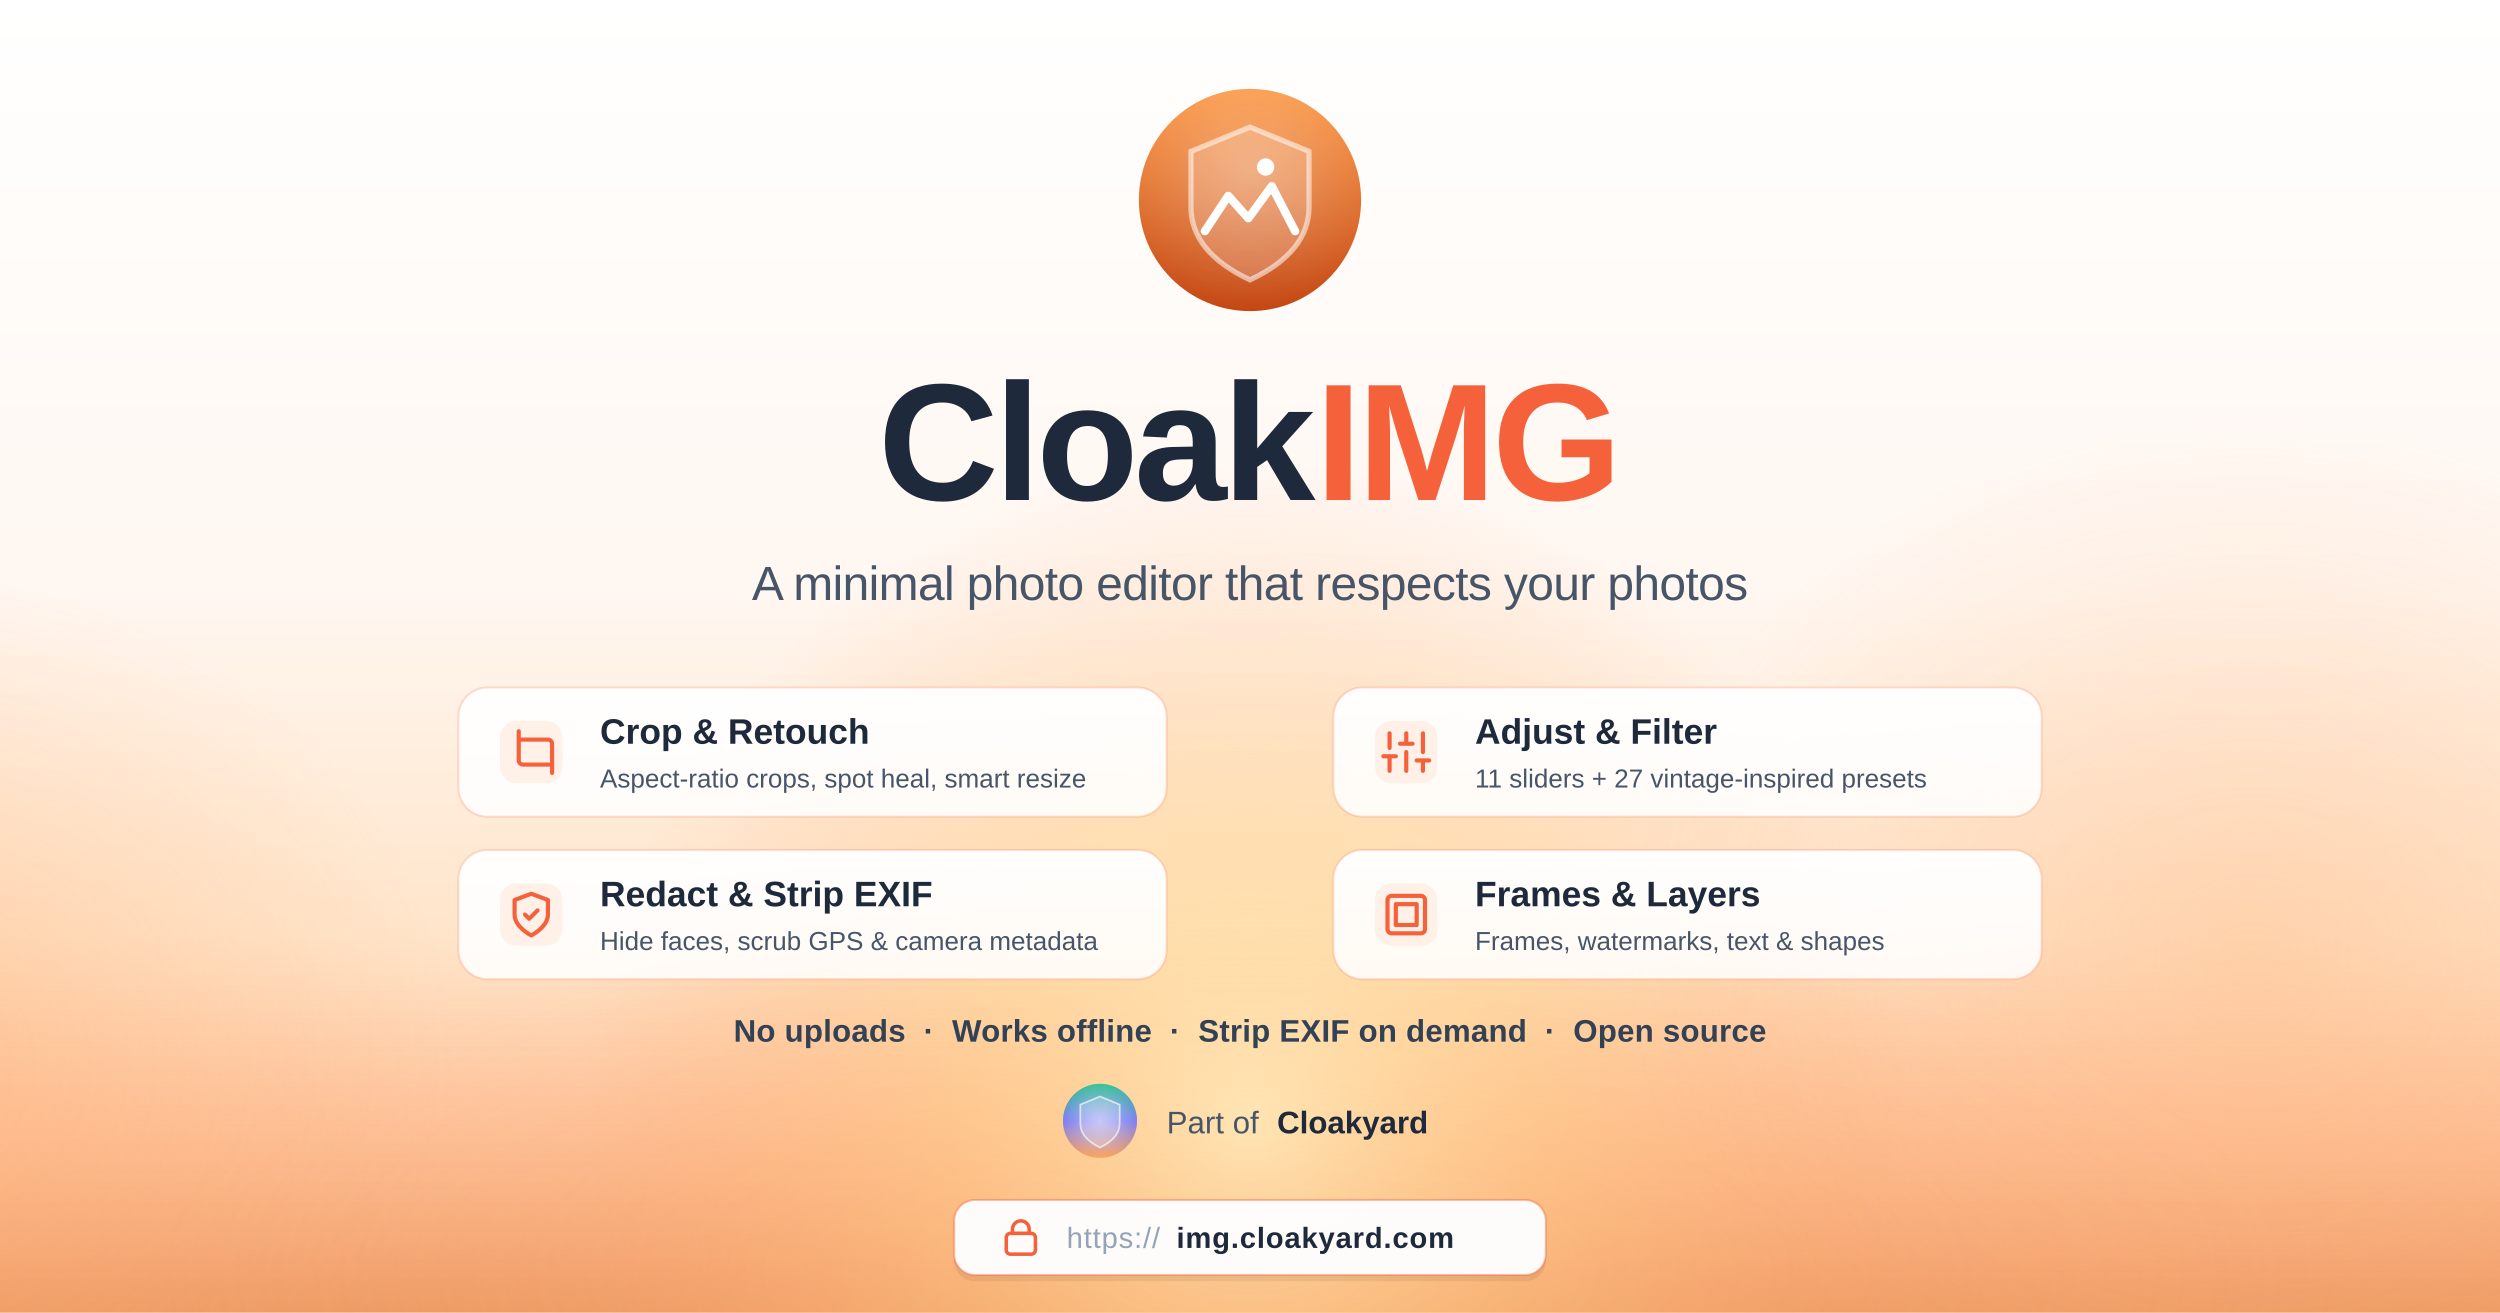
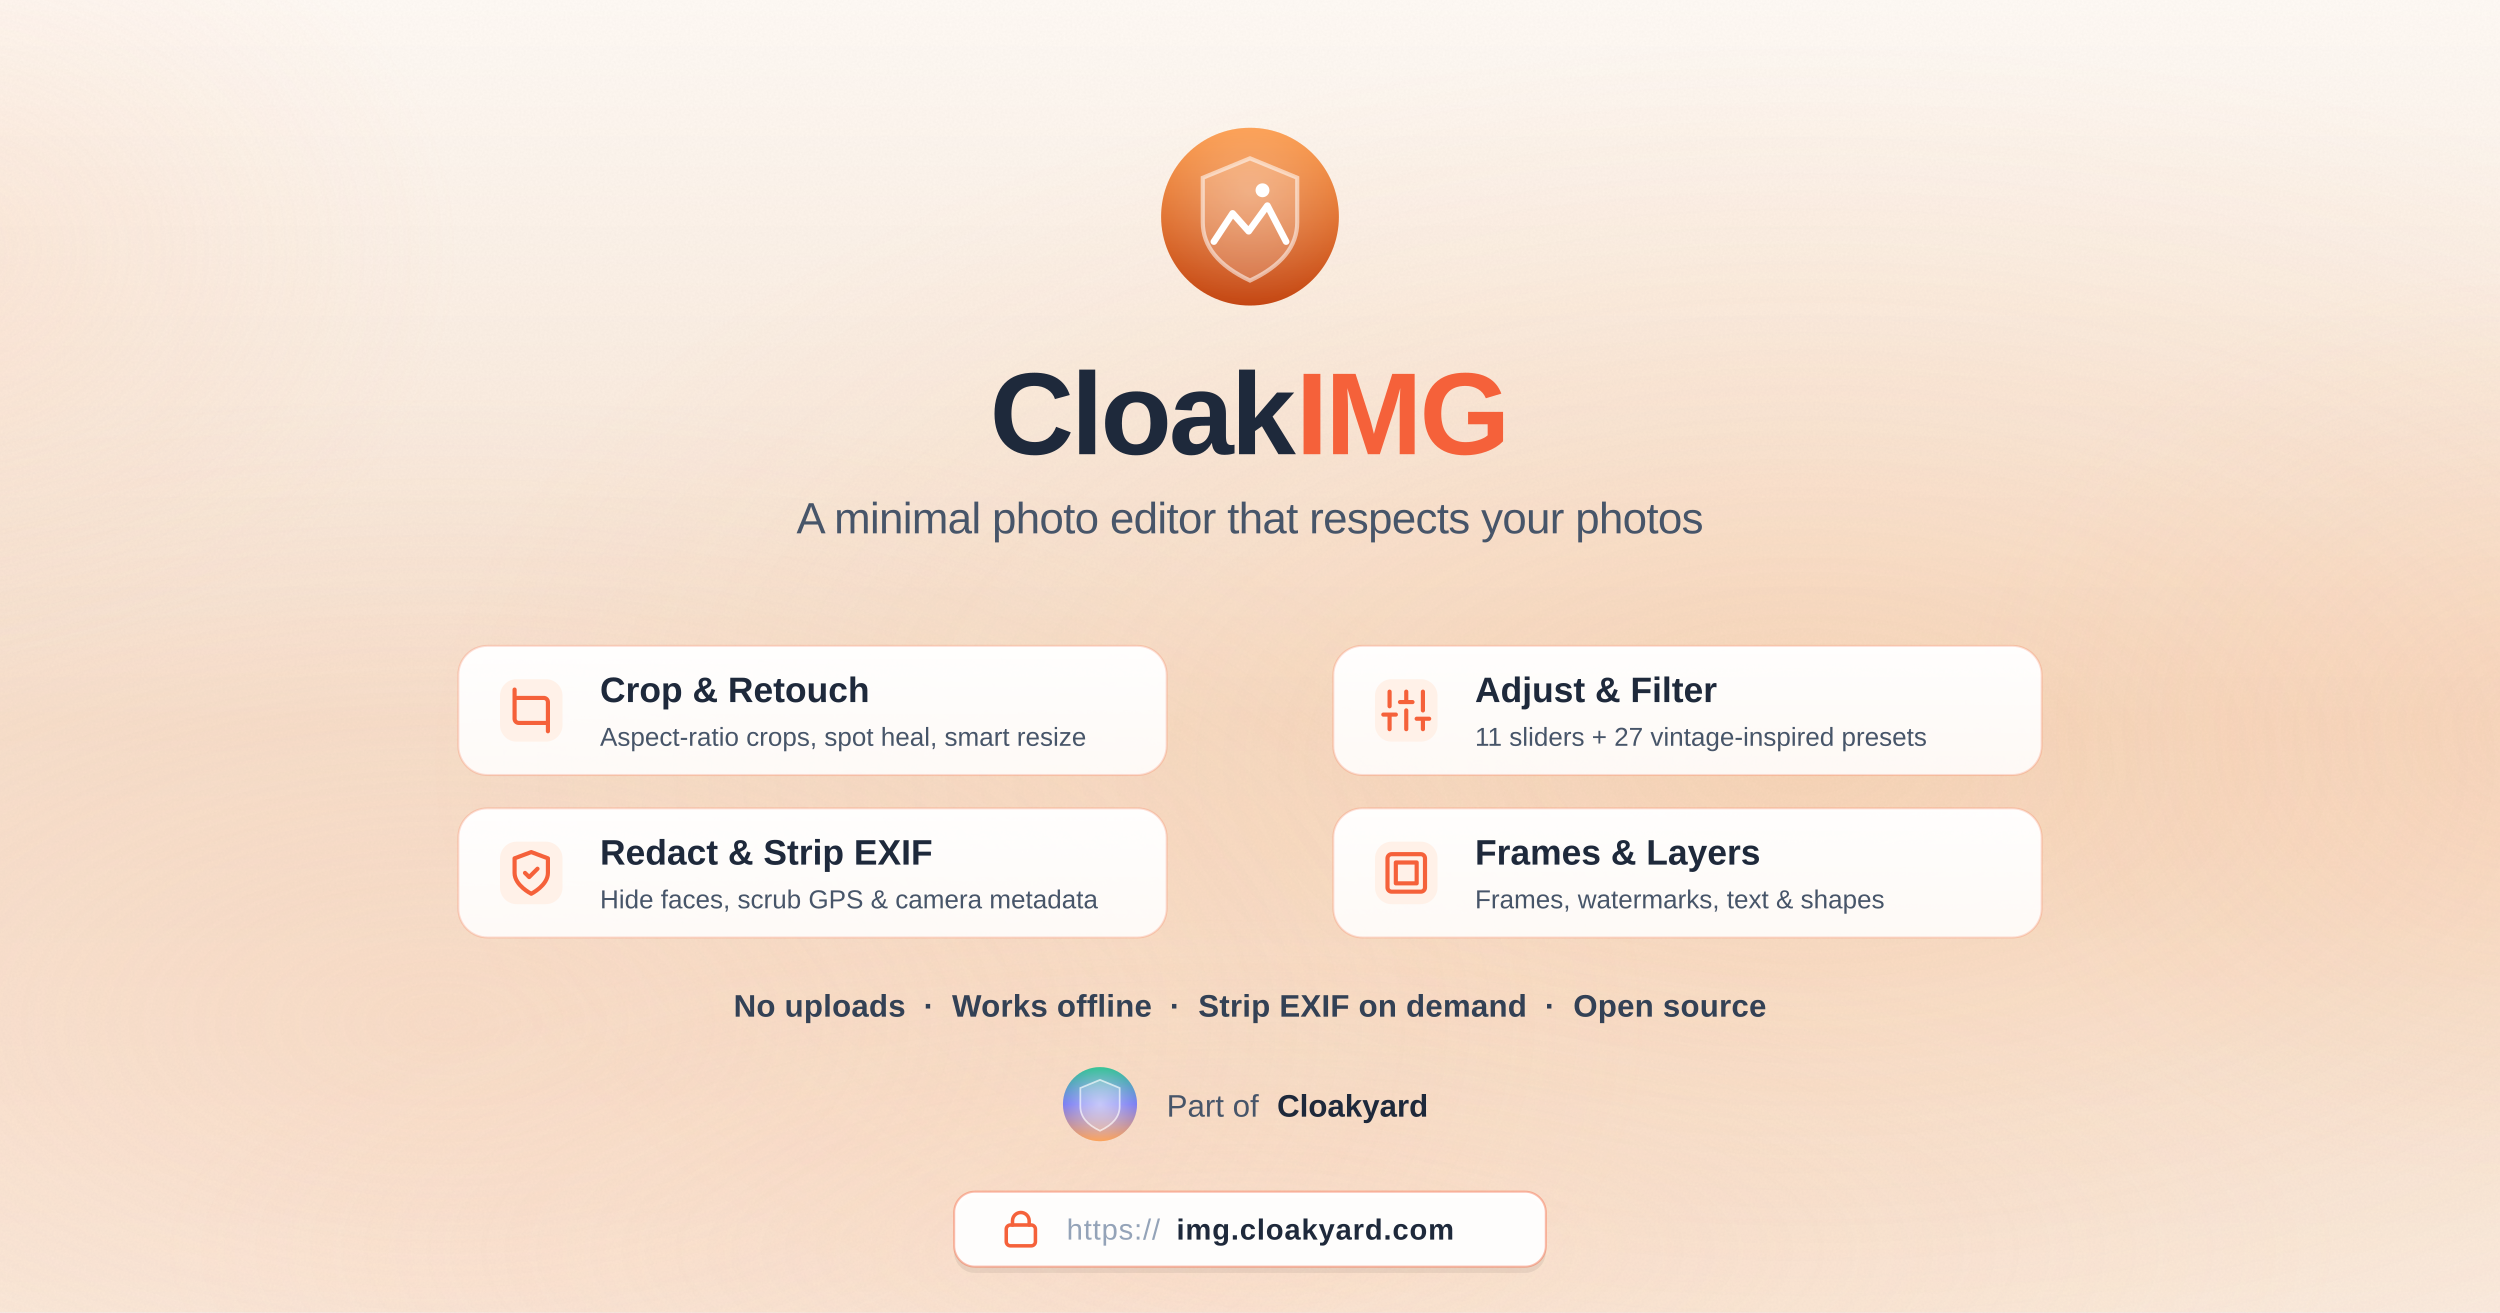
<svg xmlns="http://www.w3.org/2000/svg" viewBox="0 0 1200 630" width="1200" height="630" font-family="-apple-system, BlinkMacSystemFont, 'Segoe UI', 'Helvetica Neue', Arial, sans-serif" style="fill-rule:evenodd;clip-rule:evenodd;">
  <defs>
    <linearGradient id="sky" x1="0" y1="0" x2="0" y2="1">
-       <stop offset="0" stop-color="#ffffff" />
-       <stop offset="0.45" stop-color="#fff7f1" />
-       <stop offset="0.75" stop-color="#ffe2c4" />
-       <stop offset="1" stop-color="#ffc089" />
+       <stop offset="0" stop-color="#fffaf5" />
+       <stop offset="0.55" stop-color="#f7e2d0" />
+       <stop offset="1" stop-color="#fbecdf" />
    </linearGradient>
-     <radialGradient id="sun" cx="0.5" cy="0.5" r="0.5">
-       <stop offset="0" stop-color="#fff3c4" stop-opacity="0.95" />
-       <stop offset="0.45" stop-color="#ffd28a" stop-opacity="0.45" />
-       <stop offset="1" stop-color="#ffa46b" stop-opacity="0" />
+     <radialGradient id="anchor" cx="0.72" cy="0.58" r="0.55">
+       <stop offset="0" stop-color="#fb923c" stop-opacity="0.18" />
+       <stop offset="0.5" stop-color="#fb923c" stop-opacity="0.08" />
+       <stop offset="1" stop-color="#fb923c" stop-opacity="0" />
    </radialGradient>
-     <linearGradient id="horizon" x1="0" y1="0" x2="0" y2="1">
-       <stop offset="0" stop-color="#f5613a" stop-opacity="0" />
-       <stop offset="0.5" stop-color="#f5613a" stop-opacity="0.16" />
-       <stop offset="1" stop-color="#c2410c" stop-opacity="0.30" />
-     </linearGradient>
+     <radialGradient id="counterAnchor" cx="0.18" cy="0.78" r="0.48">
+       <stop offset="0" stop-color="#fbb88e" stop-opacity="0.22" />
+       <stop offset="1" stop-color="#fbb88e" stop-opacity="0" />
+     </radialGradient>
+     <filter id="grain" x="0" y="0" width="100%" height="100%">
+       <feTurbulence type="fractalNoise" baseFrequency="0.9" numOctaves="2" stitchTiles="stitch" />
+       <feColorMatrix values="0 0 0 0 0  0 0 0 0 0  0 0 0 0 0  0 0 0 0.5 0" />
+     </filter>
+     <radialGradient id="blob" cx="0.5" cy="0.5" r="0.5">
+       <stop offset="0" stop-color="#fbb88e" stop-opacity="0.55" />
+       <stop offset="1" stop-color="#fbb88e" stop-opacity="0" />
+     </radialGradient>
    <linearGradient id="markBg" x1="0" y1="0" x2="0" y2="1">
      <stop offset="0" stop-color="#fb923c" />
      <stop offset="1" stop-color="#c2410c" />
    </linearGradient>
    <radialGradient id="markGlow" cx="0.5" cy="0.36" r="0.7">
      <stop offset="0" stop-color="#ffffff" stop-opacity="0.3" />
      <stop offset="1" stop-color="#ffffff" stop-opacity="0" />
    </radialGradient>
    <linearGradient id="cyBg" x1="0" y1="0" x2="0" y2="1">
      <stop offset="0" stop-color="#10b981" />
      <stop offset="0.5" stop-color="#6366f1" />
      <stop offset="1" stop-color="#fb923c" />
    </linearGradient>
    <radialGradient id="cyBloom" cx="0.5" cy="0.5" r="0.7">
      <stop offset="0" stop-color="#ffffff" stop-opacity="0.55" />
      <stop offset="1" stop-color="#ffffff" stop-opacity="0" />
-     </radialGradient>
-     <radialGradient id="blob" cx="0.5" cy="0.5" r="0.5">
-       <stop offset="0" stop-color="#ffb37a" stop-opacity="0.7" />
-       <stop offset="1" stop-color="#ffb37a" stop-opacity="0" />
    </radialGradient>
    <linearGradient id="card" x1="0" y1="0" x2="0" y2="1">
      <stop offset="0" stop-color="#ffffff" stop-opacity="0.97" />
      <stop offset="1" stop-color="#ffffff" stop-opacity="0.86" />
    </linearGradient>
    <symbol id="brandmark" viewBox="0 0 144 144">
      <circle cx="72" cy="72" r="64" fill="url(#markBg)" />
      <circle cx="72" cy="72" r="64" fill="url(#markGlow)" />
      <path d="M72,30L38,44L38,76C38,93.333 49.333,107.333 72,118C94.667,107.333 106,93.333 106,76L106,44L72,30Z" fill="white" fill-opacity="0.18" />
      <path d="M72,30L38,44L38,76C38,93.333 49.333,107.333 72,118C94.667,107.333 106,93.333 106,76L106,44L72,30Z" fill="none" stroke="white" stroke-opacity="0.55" stroke-width="3" />
      <circle cx="81" cy="53" r="5" fill="white" />
      <path d="M46,92L60,70L72,84L86,64L100,92" transform="matrix(0.962963 0 0 0.928571 1.703704 4.571429)" fill="none" stroke="white" stroke-width="5" stroke-linecap="round" stroke-linejoin="round" />
    </symbol>
    <symbol id="cloakyardmark" viewBox="0 0 144 144">
      <circle cx="72" cy="72" r="64" fill="url(#cyBg)" />
      <circle cx="72" cy="72" r="64" fill="url(#cyBloom)" />
      <path d="M 72 30 L 38 44 L 38 76 Q 38 102 72 118 Q 106 102 106 76 L 106 44 Z" fill="#ffffff" fill-opacity="0.18" />
      <path d="M 72 30 L 38 44 L 38 76 Q 38 102 72 118 Q 106 102 106 76 L 106 44 Z" fill="none" stroke="#ffffff" stroke-width="3" stroke-opacity="0.65" />
    </symbol>
  </defs>
  <rect width="1200" height="630" fill="url(#sky)" />
-   <rect x="0" y="450" width="1200" height="180" fill="url(#horizon)" />
-   <circle cx="600" cy="540" r="320" fill="url(#sun)" />
-   <ellipse cx="-60" cy="510" rx="280" ry="240" fill="url(#blob)" opacity="0.65" />
-   <ellipse cx="1080" cy="460" rx="300" ry="260" fill="url(#blob)" opacity="0.55" />
-   <ellipse cx="600" cy="610" rx="520" ry="180" fill="url(#blob)" opacity="0.45" />
-   <g transform="translate(540 36)">
-     <use href="#brandmark" width="120" height="120" />
+   <rect width="1200" height="630" fill="url(#anchor)" />
+   <rect width="1200" height="630" fill="url(#counterAnchor)" />
+   <ellipse cx="-40" cy="120" rx="260" ry="200" fill="url(#blob)" opacity="0.35" />
+   <ellipse cx="1220" cy="350" rx="280" ry="220" fill="url(#blob)" opacity="0.32" />
+   <ellipse cx="600" cy="600" rx="520" ry="160" fill="url(#blob)" opacity="0.28" />
+   <rect width="1200" height="630" filter="url(#grain)" opacity="0.05" style="mix-blend-mode: multiply" />
+   <g transform="translate(552 56)">
+     <use href="#brandmark" width="96" height="96" />
  </g>
  <g text-anchor="middle">
-     <text x="600" y="240" font-size="80" font-weight="700" letter-spacing="-2" fill="#1e293b">Cloak<tspan fill="#f5613a">IMG</tspan>
+     <text x="600" y="218" font-size="56" font-weight="700" letter-spacing="-1.4" fill="#1e293b">Cloak<tspan fill="#f5613a">IMG</tspan>
    </text>
-     <text x="600" y="288" font-size="23" font-weight="500" letter-spacing="-0.3" fill="#475569">A minimal photo editor that respects your photos</text>
+     <text x="600" y="256" font-size="21" font-weight="500" letter-spacing="-0.3" fill="#475569">A minimal photo editor that respects your photos</text>
  </g>
  <g>
-     <rect x="220" y="330" width="340" height="62" rx="14" fill="url(#card)" stroke="rgba(245,97,58,0.20)" stroke-width="1" />
-     <rect x="240" y="346" width="30" height="30" rx="8" fill="#fff1e8" />
-     <g transform="translate(243 349)" stroke="#f5613a" stroke-width="2" fill="none" stroke-linecap="round" stroke-linejoin="round">
+     <rect x="220" y="310" width="340" height="62" rx="14" fill="url(#card)" stroke="rgba(245,97,58,0.20)" stroke-width="1" />
+     <rect x="240" y="326" width="30" height="30" rx="8" fill="#fff1e8" />
+     <g transform="translate(241 329)" stroke="#f5613a" stroke-width="2" fill="none" stroke-linecap="round" stroke-linejoin="round">
      <path d="M6 2v14a2 2 0 0 0 2 2h14M6 6h14a2 2 0 0 1 2 2v14" />
    </g>
-     <text x="288" y="357" font-size="17" font-weight="700" fill="#1e293b">Crop &amp; Retouch</text>
-     <text x="288" y="378" font-size="12.5" fill="#475569">Aspect-ratio crops, spot heal, smart resize</text>
+     <text x="288" y="337" font-size="17" font-weight="700" fill="#1e293b">Crop &amp; Retouch</text>
+     <text x="288" y="358" font-size="12.5" fill="#475569">Aspect-ratio crops, spot heal, smart resize</text>
  </g>
  <g>
-     <rect x="640" y="330" width="340" height="62" rx="14" fill="url(#card)" stroke="rgba(245,97,58,0.20)" stroke-width="1" />
-     <rect x="660" y="346" width="30" height="30" rx="8" fill="#fff1e8" />
-     <g transform="translate(663 349)" stroke="#f5613a" stroke-width="2" fill="none" stroke-linecap="round" stroke-linejoin="round">
+     <rect x="640" y="310" width="340" height="62" rx="14" fill="url(#card)" stroke="rgba(245,97,58,0.20)" stroke-width="1" />
+     <rect x="660" y="326" width="30" height="30" rx="8" fill="#fff1e8" />
+     <g transform="translate(663 329)" stroke="#f5613a" stroke-width="2" fill="none" stroke-linecap="round" stroke-linejoin="round">
      <path d="M4 21v-7M4 10V3M12 21v-9M12 8V3M20 21v-5M20 12V3M1 14h6M9 8h6M17 16h6" />
    </g>
-     <text x="708" y="357" font-size="17" font-weight="700" fill="#1e293b">Adjust &amp; Filter</text>
-     <text x="708" y="378" font-size="12.5" fill="#475569">11 sliders + 27 vintage-inspired presets</text>
+     <text x="708" y="337" font-size="17" font-weight="700" fill="#1e293b">Adjust &amp; Filter</text>
+     <text x="708" y="358" font-size="12.5" fill="#475569">11 sliders + 27 vintage-inspired presets</text>
  </g>
  <g>
-     <rect x="220" y="408" width="340" height="62" rx="14" fill="url(#card)" stroke="rgba(245,97,58,0.20)" stroke-width="1" />
-     <rect x="240" y="424" width="30" height="30" rx="8" fill="#fff1e8" />
-     <g transform="translate(243 427)" stroke="#f5613a" stroke-width="2" fill="none" stroke-linecap="round" stroke-linejoin="round">
+     <rect x="220" y="388" width="340" height="62" rx="14" fill="url(#card)" stroke="rgba(245,97,58,0.20)" stroke-width="1" />
+     <rect x="240" y="404" width="30" height="30" rx="8" fill="#fff1e8" />
+     <g transform="translate(243 407)" stroke="#f5613a" stroke-width="2" fill="none" stroke-linecap="round" stroke-linejoin="round">
      <path d="M12 22s8-4 8-10V5l-8-3-8 3v7c0 6 8 10 8 10Z" />
      <path d="M9 12l2 2 4-4" />
    </g>
-     <text x="288" y="435" font-size="17" font-weight="700" fill="#1e293b">Redact &amp; Strip EXIF</text>
-     <text x="288" y="456" font-size="12.5" fill="#475569">Hide faces, scrub GPS &amp; camera metadata</text>
+     <text x="288" y="415" font-size="17" font-weight="700" fill="#1e293b">Redact &amp; Strip EXIF</text>
+     <text x="288" y="436" font-size="12.5" fill="#475569">Hide faces, scrub GPS &amp; camera metadata</text>
  </g>
  <g>
-     <rect x="640" y="408" width="340" height="62" rx="14" fill="url(#card)" stroke="rgba(245,97,58,0.20)" stroke-width="1" />
-     <rect x="660" y="424" width="30" height="30" rx="8" fill="#fff1e8" />
-     <g transform="translate(663 427)" stroke="#f5613a" stroke-width="2" fill="none" stroke-linecap="round" stroke-linejoin="round">
+     <rect x="640" y="388" width="340" height="62" rx="14" fill="url(#card)" stroke="rgba(245,97,58,0.20)" stroke-width="1" />
+     <rect x="660" y="404" width="30" height="30" rx="8" fill="#fff1e8" />
+     <g transform="translate(663 407)" stroke="#f5613a" stroke-width="2" fill="none" stroke-linecap="round" stroke-linejoin="round">
      <rect x="3" y="3" width="18" height="18" rx="2" />
      <path d="M7 7h10v10H7z" />
    </g>
-     <text x="708" y="435" font-size="17" font-weight="700" fill="#1e293b">Frames &amp; Layers</text>
-     <text x="708" y="456" font-size="12.5" fill="#475569">Frames, watermarks, text &amp; shapes</text>
+     <text x="708" y="415" font-size="17" font-weight="700" fill="#1e293b">Frames &amp; Layers</text>
+     <text x="708" y="436" font-size="12.5" fill="#475569">Frames, watermarks, text &amp; shapes</text>
  </g>
-   <text x="600" y="500" text-anchor="middle" font-size="15" font-weight="600" fill="#334155" letter-spacing="0.1">
+   <text x="600" y="488" text-anchor="middle" font-size="15" font-weight="600" fill="#334155" letter-spacing="0.1">
    No uploads  ·  Works offline  ·  Strip EXIF on demand  ·  Open source
  </text>
-   <g transform="translate(508 518)">
+   <g transform="translate(508 510)">
    <use href="#cloakyardmark" width="40" height="40" />
    <text x="52" y="26" font-size="15" font-weight="500" fill="#475569">Part of</text>
    <text x="105" y="26" font-size="15" font-weight="700" fill="#1e293b">Cloakyard</text>
  </g>
-   <g transform="translate(458 576)">
+   <g transform="translate(458 572)">
    <rect x="0" y="3" width="284" height="36" rx="10" fill="#000000" fill-opacity="0.07" />
    <rect width="284" height="36" rx="10" fill="#ffffff" fill-opacity="0.96" stroke="#f5613a" stroke-opacity="0.40" stroke-width="1" />
    <g transform="translate(24 10)" stroke="#f5613a" stroke-width="1.7" fill="none" stroke-linecap="round" stroke-linejoin="round">
      <rect x="1" y="6" width="14" height="10" rx="2" />
      <path d="M4 6V4a4 4 0 0 1 8 0v2" />
    </g>
    <text y="23" font-size="14" letter-spacing="0.4">
      <tspan x="54" font-weight="500" fill="#94a3b8">https://</tspan>
      <tspan dx="4" font-weight="700" fill="#1e293b">img.cloakyard.com</tspan>
    </text>
  </g>
</svg>
